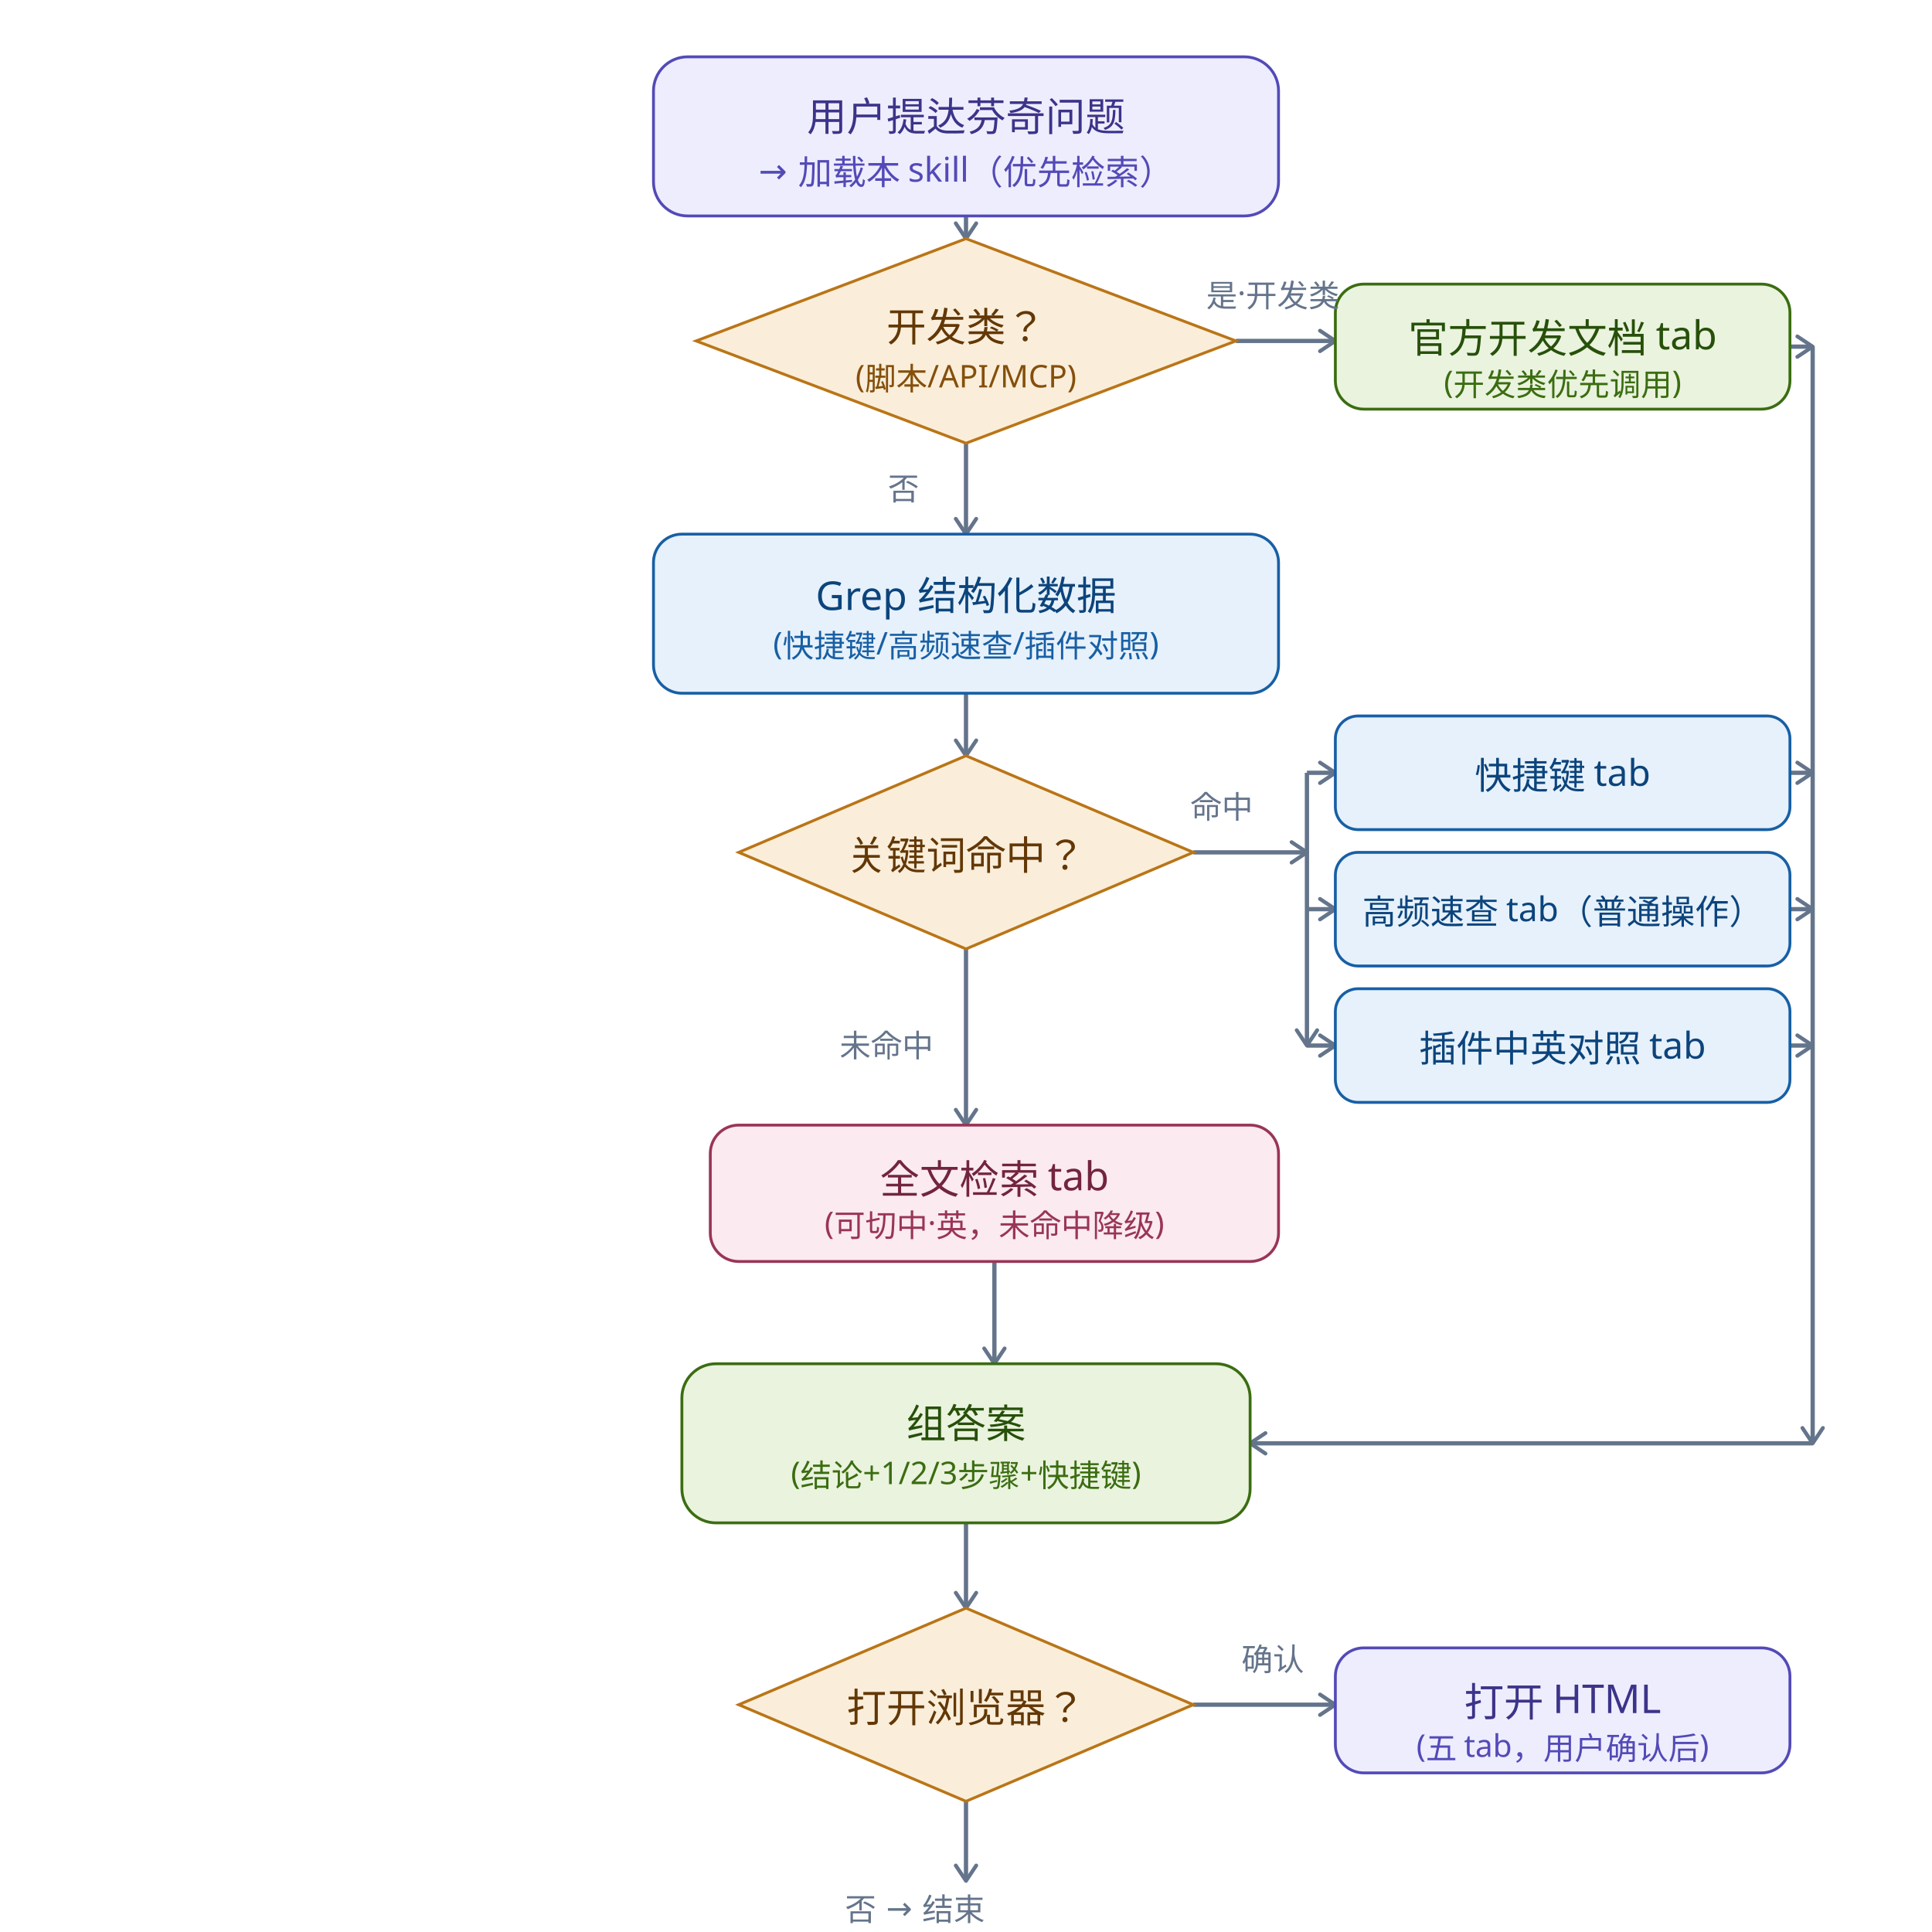
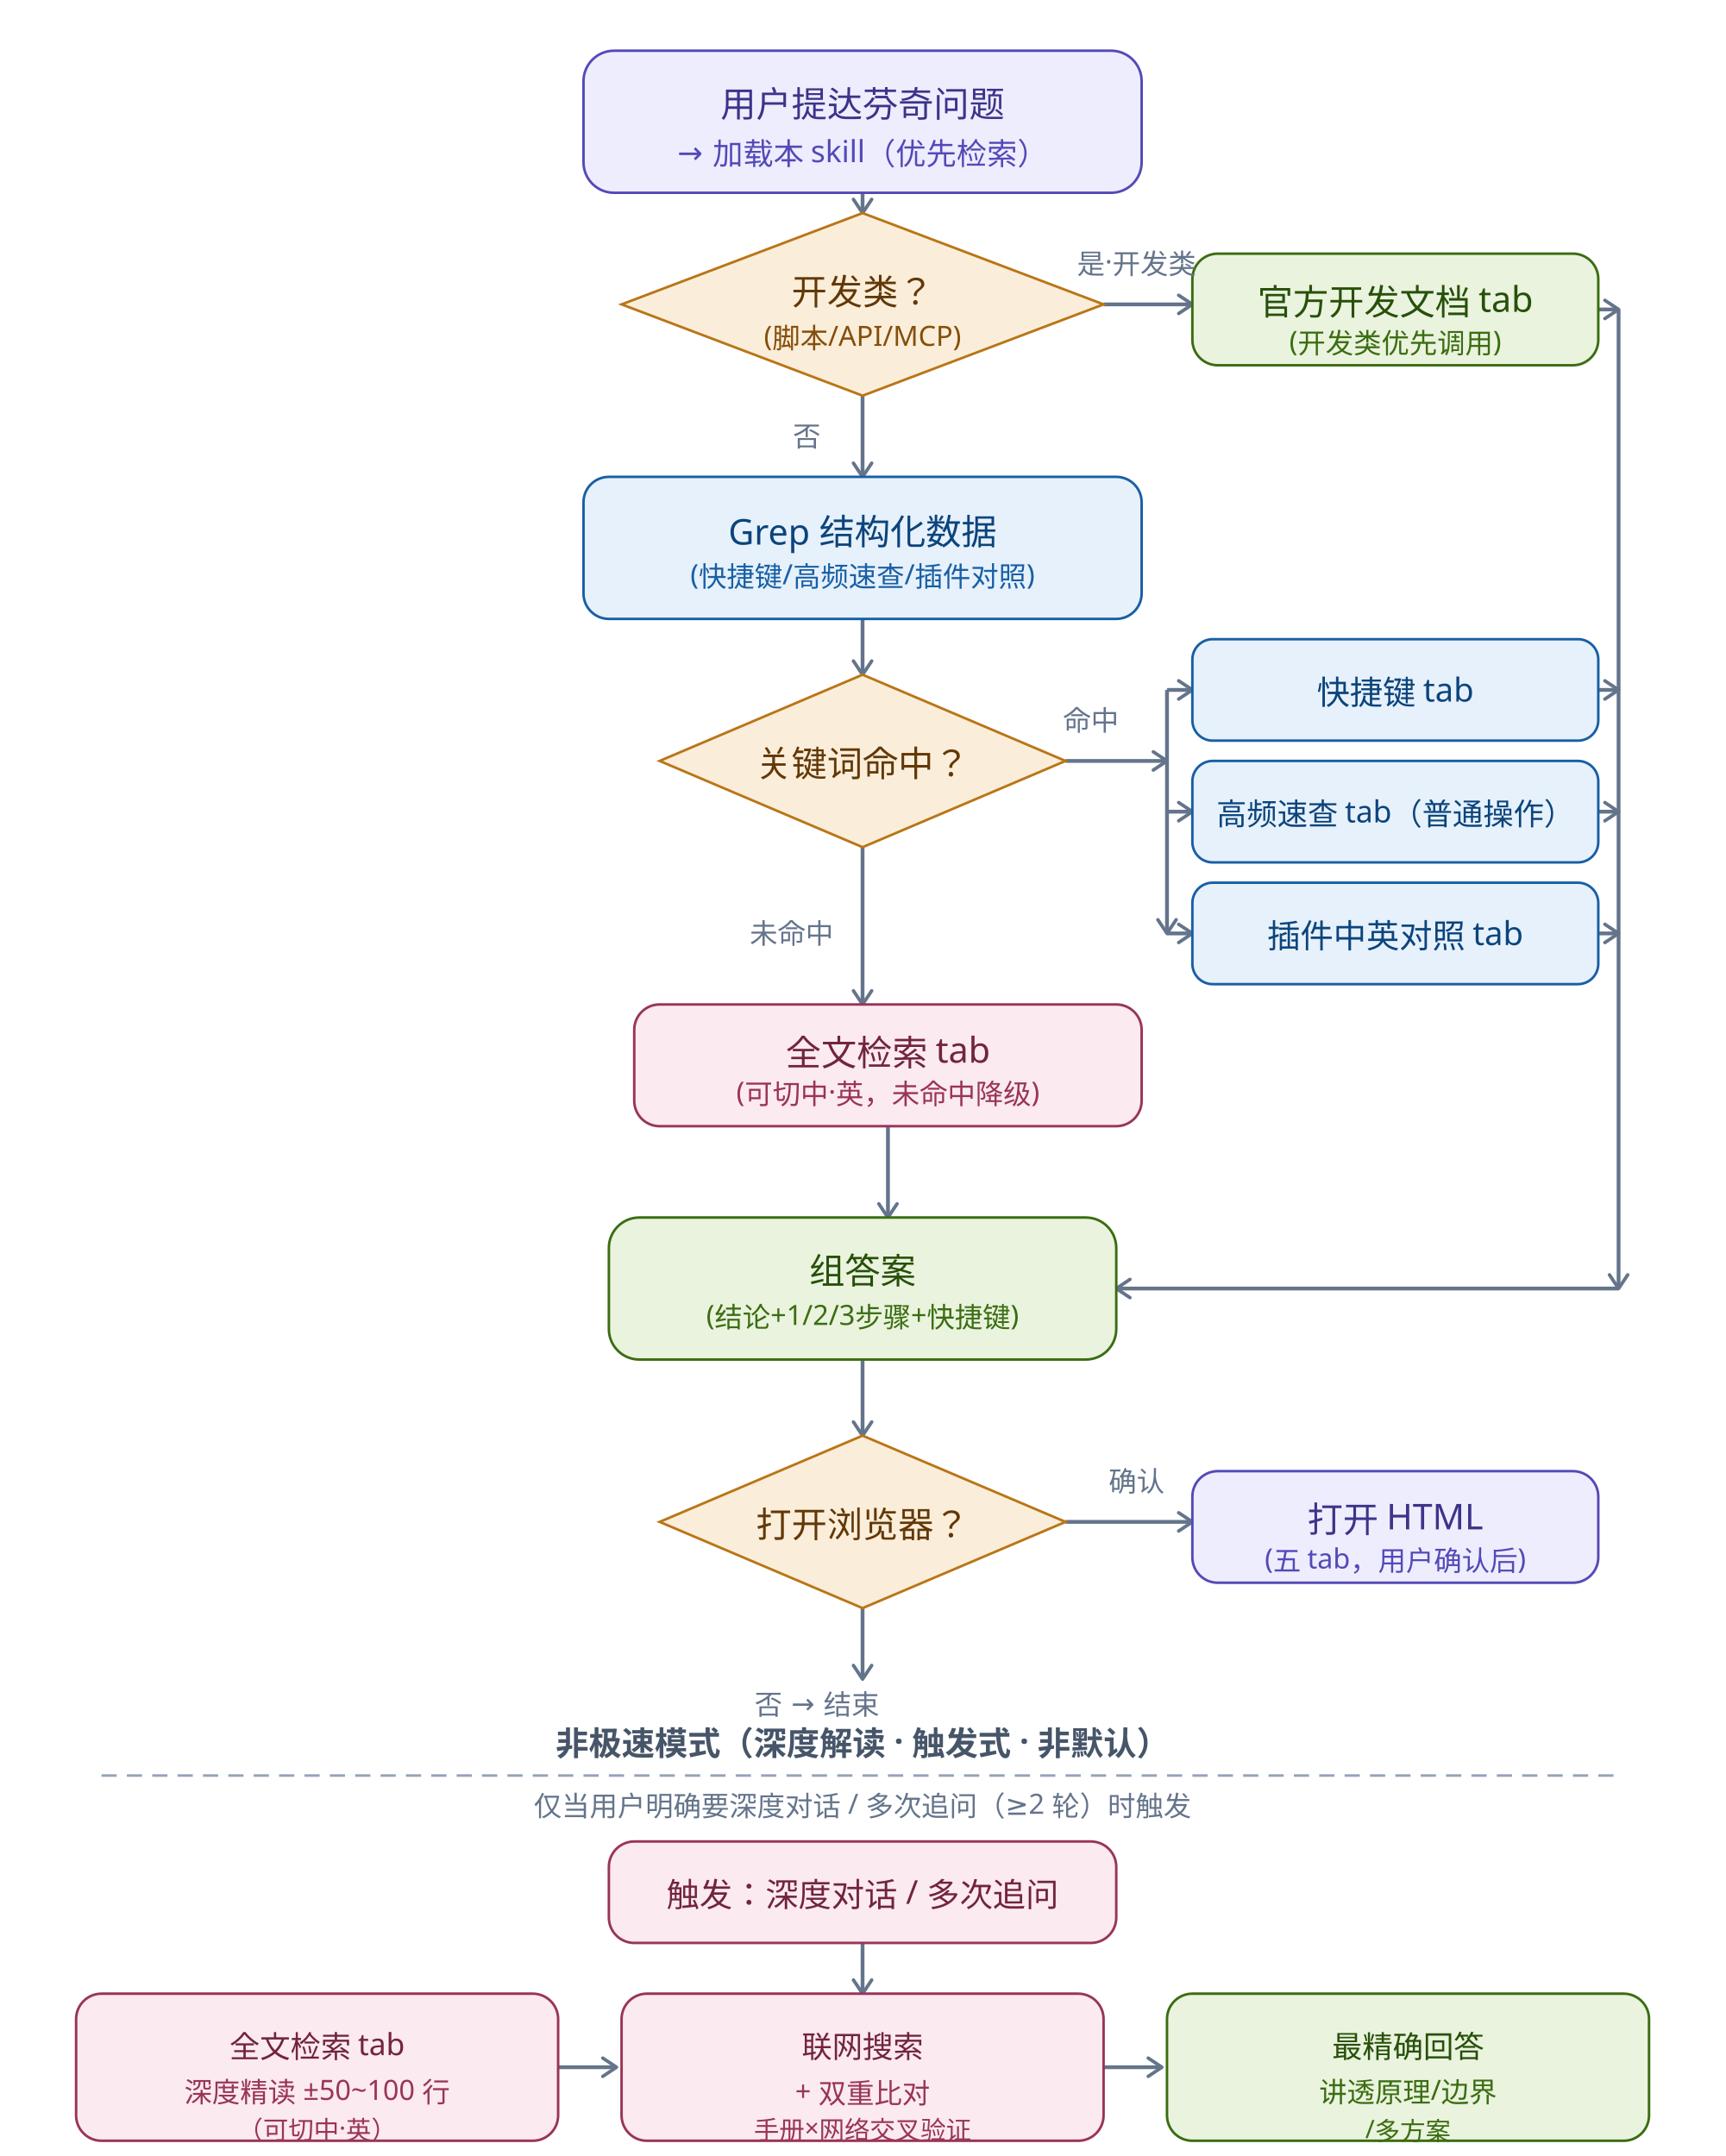
- <svg xmlns="http://www.w3.org/2000/svg" viewBox="0 0 680 680" width="680" height="680" role="img">
+ <svg xmlns="http://www.w3.org/2000/svg" viewBox="0 0 680 850" width="680" height="850" role="img">
  <defs>
    <marker id="arrow" viewBox="0 0 10 10" refX="8" refY="5" markerWidth="6" markerHeight="6" orient="auto-start-reverse">
      <path d="M2 1L8 5L2 9" fill="none" stroke="context-stroke" stroke-width="1.5" stroke-linecap="round" stroke-linejoin="round" />
    </marker>
  </defs>
  <g fill="none" stroke="#64748b" stroke-width="1.5" marker-end="url(#arrow)">
    <line x1="340" y1="76" x2="340" y2="84" />
    <line x1="435" y1="120" x2="470" y2="120" />
    <line x1="340" y1="156" x2="340" y2="188" />
    <line x1="340" y1="244" x2="340" y2="266" />
    <line x1="420" y1="300" x2="460" y2="300" />
    <line x1="460" y1="272" x2="460" y2="368" />
    <line x1="460" y1="272" x2="470" y2="272" />
    <line x1="460" y1="320" x2="470" y2="320" />
    <line x1="460" y1="368" x2="470" y2="368" />
    <line x1="340" y1="334" x2="340" y2="396" />
    <line x1="630" y1="122" x2="638" y2="122" />
    <line x1="638" y1="122" x2="638" y2="508" />
    <line x1="638" y1="508" x2="440" y2="508" />
    <line x1="630" y1="272" x2="638" y2="272" />
    <line x1="630" y1="320" x2="638" y2="320" />
    <line x1="630" y1="368" x2="638" y2="368" />
    <line x1="350" y1="444" x2="350" y2="480" />
    <line x1="340" y1="536" x2="340" y2="566" />
    <line x1="420" y1="600" x2="470" y2="600" />
    <line x1="340" y1="634" x2="340" y2="662" />
+     <line x1="340" y1="766" x2="340" y2="786" />
+     <line x1="220" y1="815" x2="243" y2="815" />
+     <line x1="435" y1="815" x2="458" y2="815" />
  </g>
  <g>
    <rect x="230" y="20" width="220" height="56" rx="12" fill="#EEEDFE" stroke="#534AB7" stroke-width="1" />
    <text x="340" y="40" text-anchor="middle" dominant-baseline="central" font-family="sans-serif" font-size="14" font-weight="500" fill="#3C3489">用户提达芬奇问题</text>
    <text x="340" y="58" text-anchor="middle" dominant-baseline="central" font-family="sans-serif" font-size="12" fill="#534AB7">→ 加载本 skill（优先检索）</text>
  </g>
  <g>
    <polygon points="340,84 435,120 340,156 245,120" fill="#FAEEDA" stroke="#BA7517" stroke-width="1" />
    <text x="340" y="114" text-anchor="middle" dominant-baseline="central" font-family="sans-serif" font-size="14" font-weight="500" fill="#633806">开发类？</text>
    <text x="340" y="132" text-anchor="middle" dominant-baseline="central" font-family="sans-serif" font-size="11" fill="#854F0B">(脚本/API/MCP)</text>
  </g>
  <g>
    <rect x="470" y="100" width="160" height="44" rx="10" fill="#EAF3DE" stroke="#3B6D11" stroke-width="1" />
    <text x="550" y="118" text-anchor="middle" dominant-baseline="central" font-family="sans-serif" font-size="14" font-weight="500" fill="#27500A">官方开发文档 tab</text>
    <text x="550" y="134" text-anchor="middle" dominant-baseline="central" font-family="sans-serif" font-size="11" fill="#3B6D11">(开发类优先调用)</text>
  </g>
  <g>
    <rect x="230" y="188" width="220" height="56" rx="10" fill="#E6F1FB" stroke="#185FA5" stroke-width="1" />
    <text x="340" y="208" text-anchor="middle" dominant-baseline="central" font-family="sans-serif" font-size="14" font-weight="500" fill="#0C447C">Grep 结构化数据</text>
    <text x="340" y="226" text-anchor="middle" dominant-baseline="central" font-family="sans-serif" font-size="11" fill="#185FA5">(快捷键/高频速查/插件对照)</text>
  </g>
  <g>
    <polygon points="340,266 420,300 340,334 260,300" fill="#FAEEDA" stroke="#BA7517" stroke-width="1" />
    <text x="340" y="300" text-anchor="middle" dominant-baseline="central" font-family="sans-serif" font-size="14" font-weight="500" fill="#633806">关键词命中？</text>
  </g>
  <g>
    <rect x="470" y="252" width="160" height="40" rx="8" fill="#E6F1FB" stroke="#185FA5" stroke-width="1" />
    <text x="550" y="272" text-anchor="middle" dominant-baseline="central" font-family="sans-serif" font-size="13" font-weight="500" fill="#0C447C">快捷键 tab</text>
  </g>
  <g>
    <rect x="470" y="300" width="160" height="40" rx="8" fill="#E6F1FB" stroke="#185FA5" stroke-width="1" />
    <text x="550" y="320" text-anchor="middle" dominant-baseline="central" font-family="sans-serif" font-size="12" font-weight="500" fill="#0C447C">高频速查 tab（普通操作）</text>
  </g>
  <g>
    <rect x="470" y="348" width="160" height="40" rx="8" fill="#E6F1FB" stroke="#185FA5" stroke-width="1" />
    <text x="550" y="368" text-anchor="middle" dominant-baseline="central" font-family="sans-serif" font-size="13" font-weight="500" fill="#0C447C">插件中英对照 tab</text>
  </g>
  <g>
    <rect x="250" y="396" width="200" height="48" rx="10" fill="#FBEAF0" stroke="#993556" stroke-width="1" />
    <text x="350" y="414" text-anchor="middle" dominant-baseline="central" font-family="sans-serif" font-size="14" font-weight="500" fill="#72243E">全文检索 tab</text>
    <text x="350" y="430" text-anchor="middle" dominant-baseline="central" font-family="sans-serif" font-size="11" fill="#993556">(可切中·英，未命中降级)</text>
  </g>
  <g>
    <rect x="240" y="480" width="200" height="56" rx="12" fill="#EAF3DE" stroke="#3B6D11" stroke-width="1" />
    <text x="340" y="500" text-anchor="middle" dominant-baseline="central" font-family="sans-serif" font-size="14" font-weight="500" fill="#27500A">组答案</text>
    <text x="340" y="518" text-anchor="middle" dominant-baseline="central" font-family="sans-serif" font-size="11" fill="#3B6D11">(结论+1/2/3步骤+快捷键)</text>
  </g>
  <g>
    <polygon points="340,566 420,600 340,634 260,600" fill="#FAEEDA" stroke="#BA7517" stroke-width="1" />
    <text x="340" y="600" text-anchor="middle" dominant-baseline="central" font-family="sans-serif" font-size="14" font-weight="500" fill="#633806">打开浏览器？</text>
  </g>
  <g>
    <rect x="470" y="580" width="160" height="44" rx="10" fill="#EEEDFE" stroke="#534AB7" stroke-width="1" />
    <text x="550" y="598" text-anchor="middle" dominant-baseline="central" font-family="sans-serif" font-size="14" font-weight="500" fill="#3C3489">打开 HTML</text>
    <text x="550" y="614" text-anchor="middle" dominant-baseline="central" font-family="sans-serif" font-size="11" fill="#534AB7">(五 tab，用户确认后)</text>
  </g>
  <g font-family="sans-serif" font-size="11" fill="#64748b">
    <text x="448" y="108" text-anchor="middle">是·开发类</text>
    <text x="318" y="176" text-anchor="middle">否</text>
    <text x="430" y="288" text-anchor="middle">命中</text>
    <text x="312" y="372" text-anchor="middle">未命中</text>
    <text x="448" y="588" text-anchor="middle">确认</text>
    <text x="322" y="676" text-anchor="middle">否 → 结束</text>
  </g>
+   <line x1="40" y1="700" x2="640" y2="700" stroke="#94a3b8" stroke-width="1" stroke-dasharray="6 4" />
+   <text x="340" y="692" text-anchor="middle" font-family="sans-serif" font-size="13" font-weight="600" fill="#475569">非极速模式（深度解读 · 触发式 · 非默认）</text>
+   <text x="340" y="716" text-anchor="middle" font-family="sans-serif" font-size="11" fill="#64748b">仅当用户明确要深度对话 / 多次追问（≥2 轮）时触发</text>
+   <rect x="240" y="726" width="200" height="40" rx="10" fill="#FBEAF0" stroke="#993556" stroke-width="1" />
+   <text x="340" y="746" text-anchor="middle" dominant-baseline="central" font-family="sans-serif" font-size="13" font-weight="500" fill="#72243E">触发：深度对话 / 多次追问</text>
+   <rect x="30" y="786" width="190" height="58" rx="10" fill="#FBEAF0" stroke="#993556" stroke-width="1" />
+   <text x="125" y="806" text-anchor="middle" dominant-baseline="central" font-family="sans-serif" font-size="12" font-weight="500" fill="#72243E">全文检索 tab</text>
+   <text x="125" y="824" text-anchor="middle" dominant-baseline="central" font-family="sans-serif" font-size="11" fill="#993556">深度精读 ±50~100 行</text>
+   <text x="125" y="839" text-anchor="middle" dominant-baseline="central" font-family="sans-serif" font-size="10" fill="#993556">（可切中·英）</text>
+   <rect x="245" y="786" width="190" height="58" rx="10" fill="#FBEAF0" stroke="#993556" stroke-width="1" />
+   <text x="340" y="806" text-anchor="middle" dominant-baseline="central" font-family="sans-serif" font-size="12" font-weight="500" fill="#72243E">联网搜索</text>
+   <text x="340" y="824" text-anchor="middle" dominant-baseline="central" font-family="sans-serif" font-size="11" fill="#993556">+ 双重比对</text>
+   <text x="340" y="839" text-anchor="middle" dominant-baseline="central" font-family="sans-serif" font-size="10" fill="#993556">手册×网络交叉验证</text>
+   <rect x="460" y="786" width="190" height="58" rx="10" fill="#EAF3DE" stroke="#3B6D11" stroke-width="1" />
+   <text x="555" y="806" text-anchor="middle" dominant-baseline="central" font-family="sans-serif" font-size="12" font-weight="500" fill="#27500A">最精确回答</text>
+   <text x="555" y="824" text-anchor="middle" dominant-baseline="central" font-family="sans-serif" font-size="11" fill="#3B6D11">讲透原理/边界</text>
+   <text x="555" y="839" text-anchor="middle" dominant-baseline="central" font-family="sans-serif" font-size="10" fill="#3B6D11">/多方案</text>
</svg>
